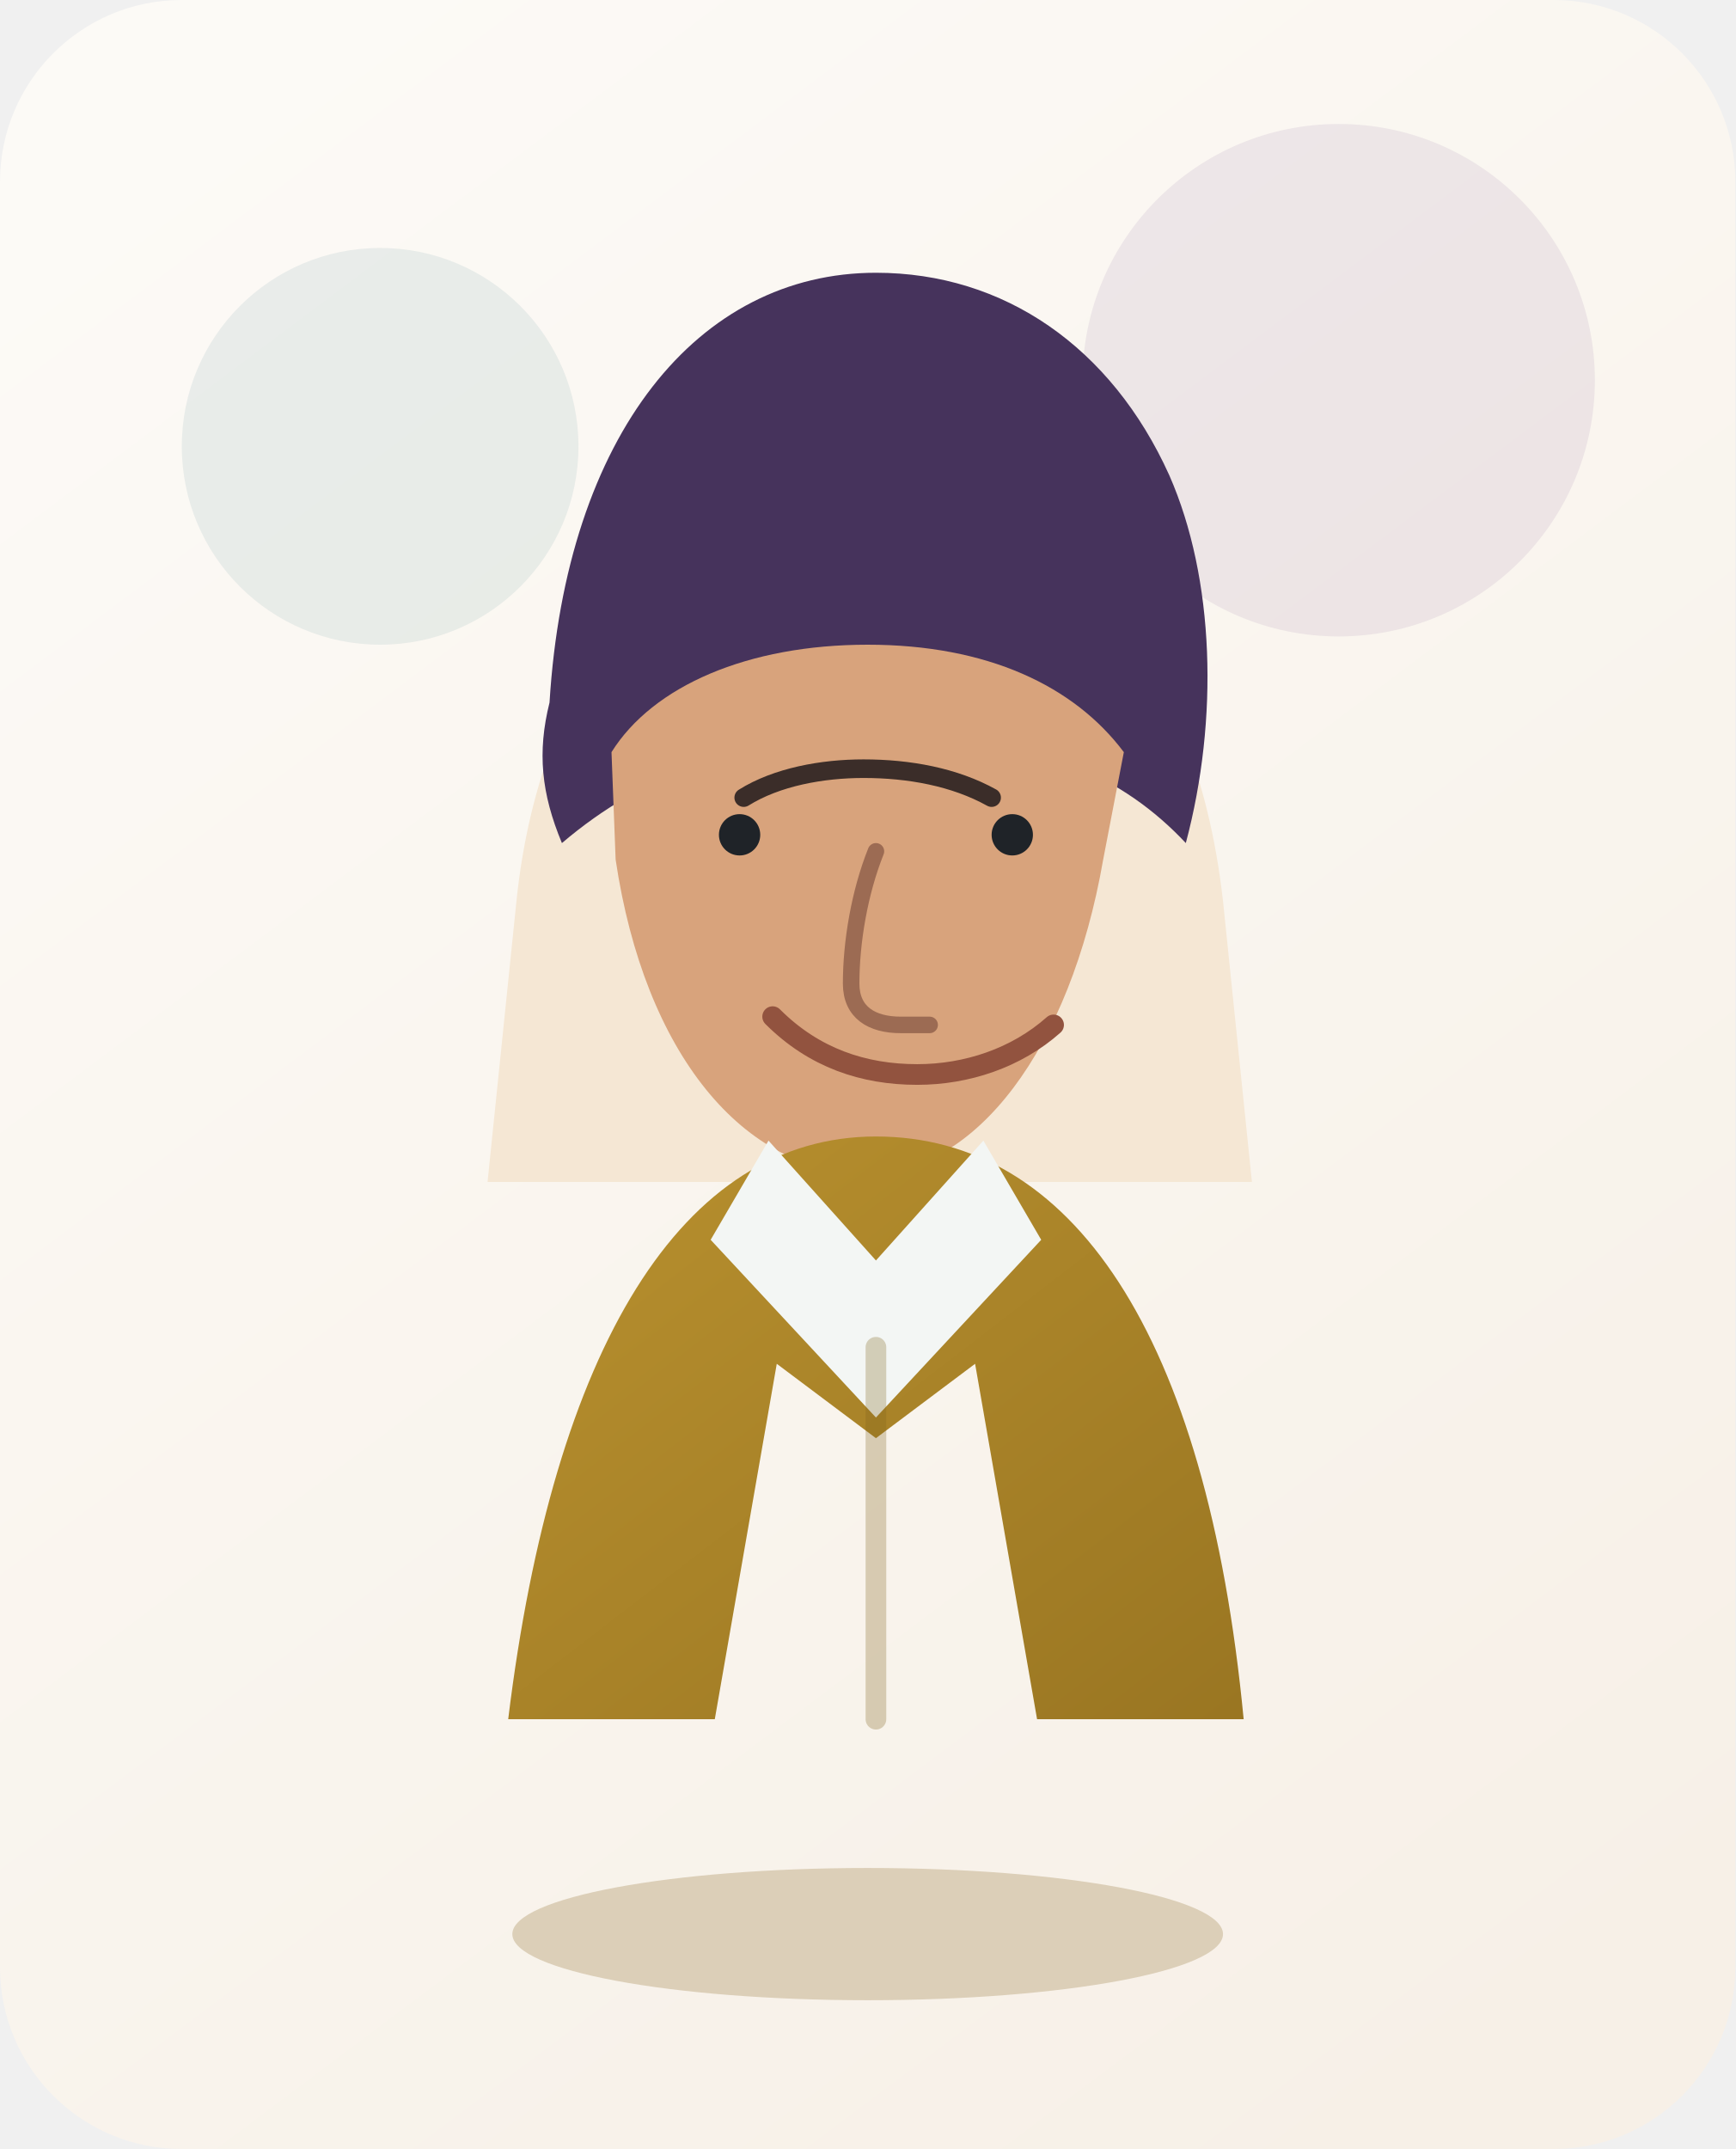
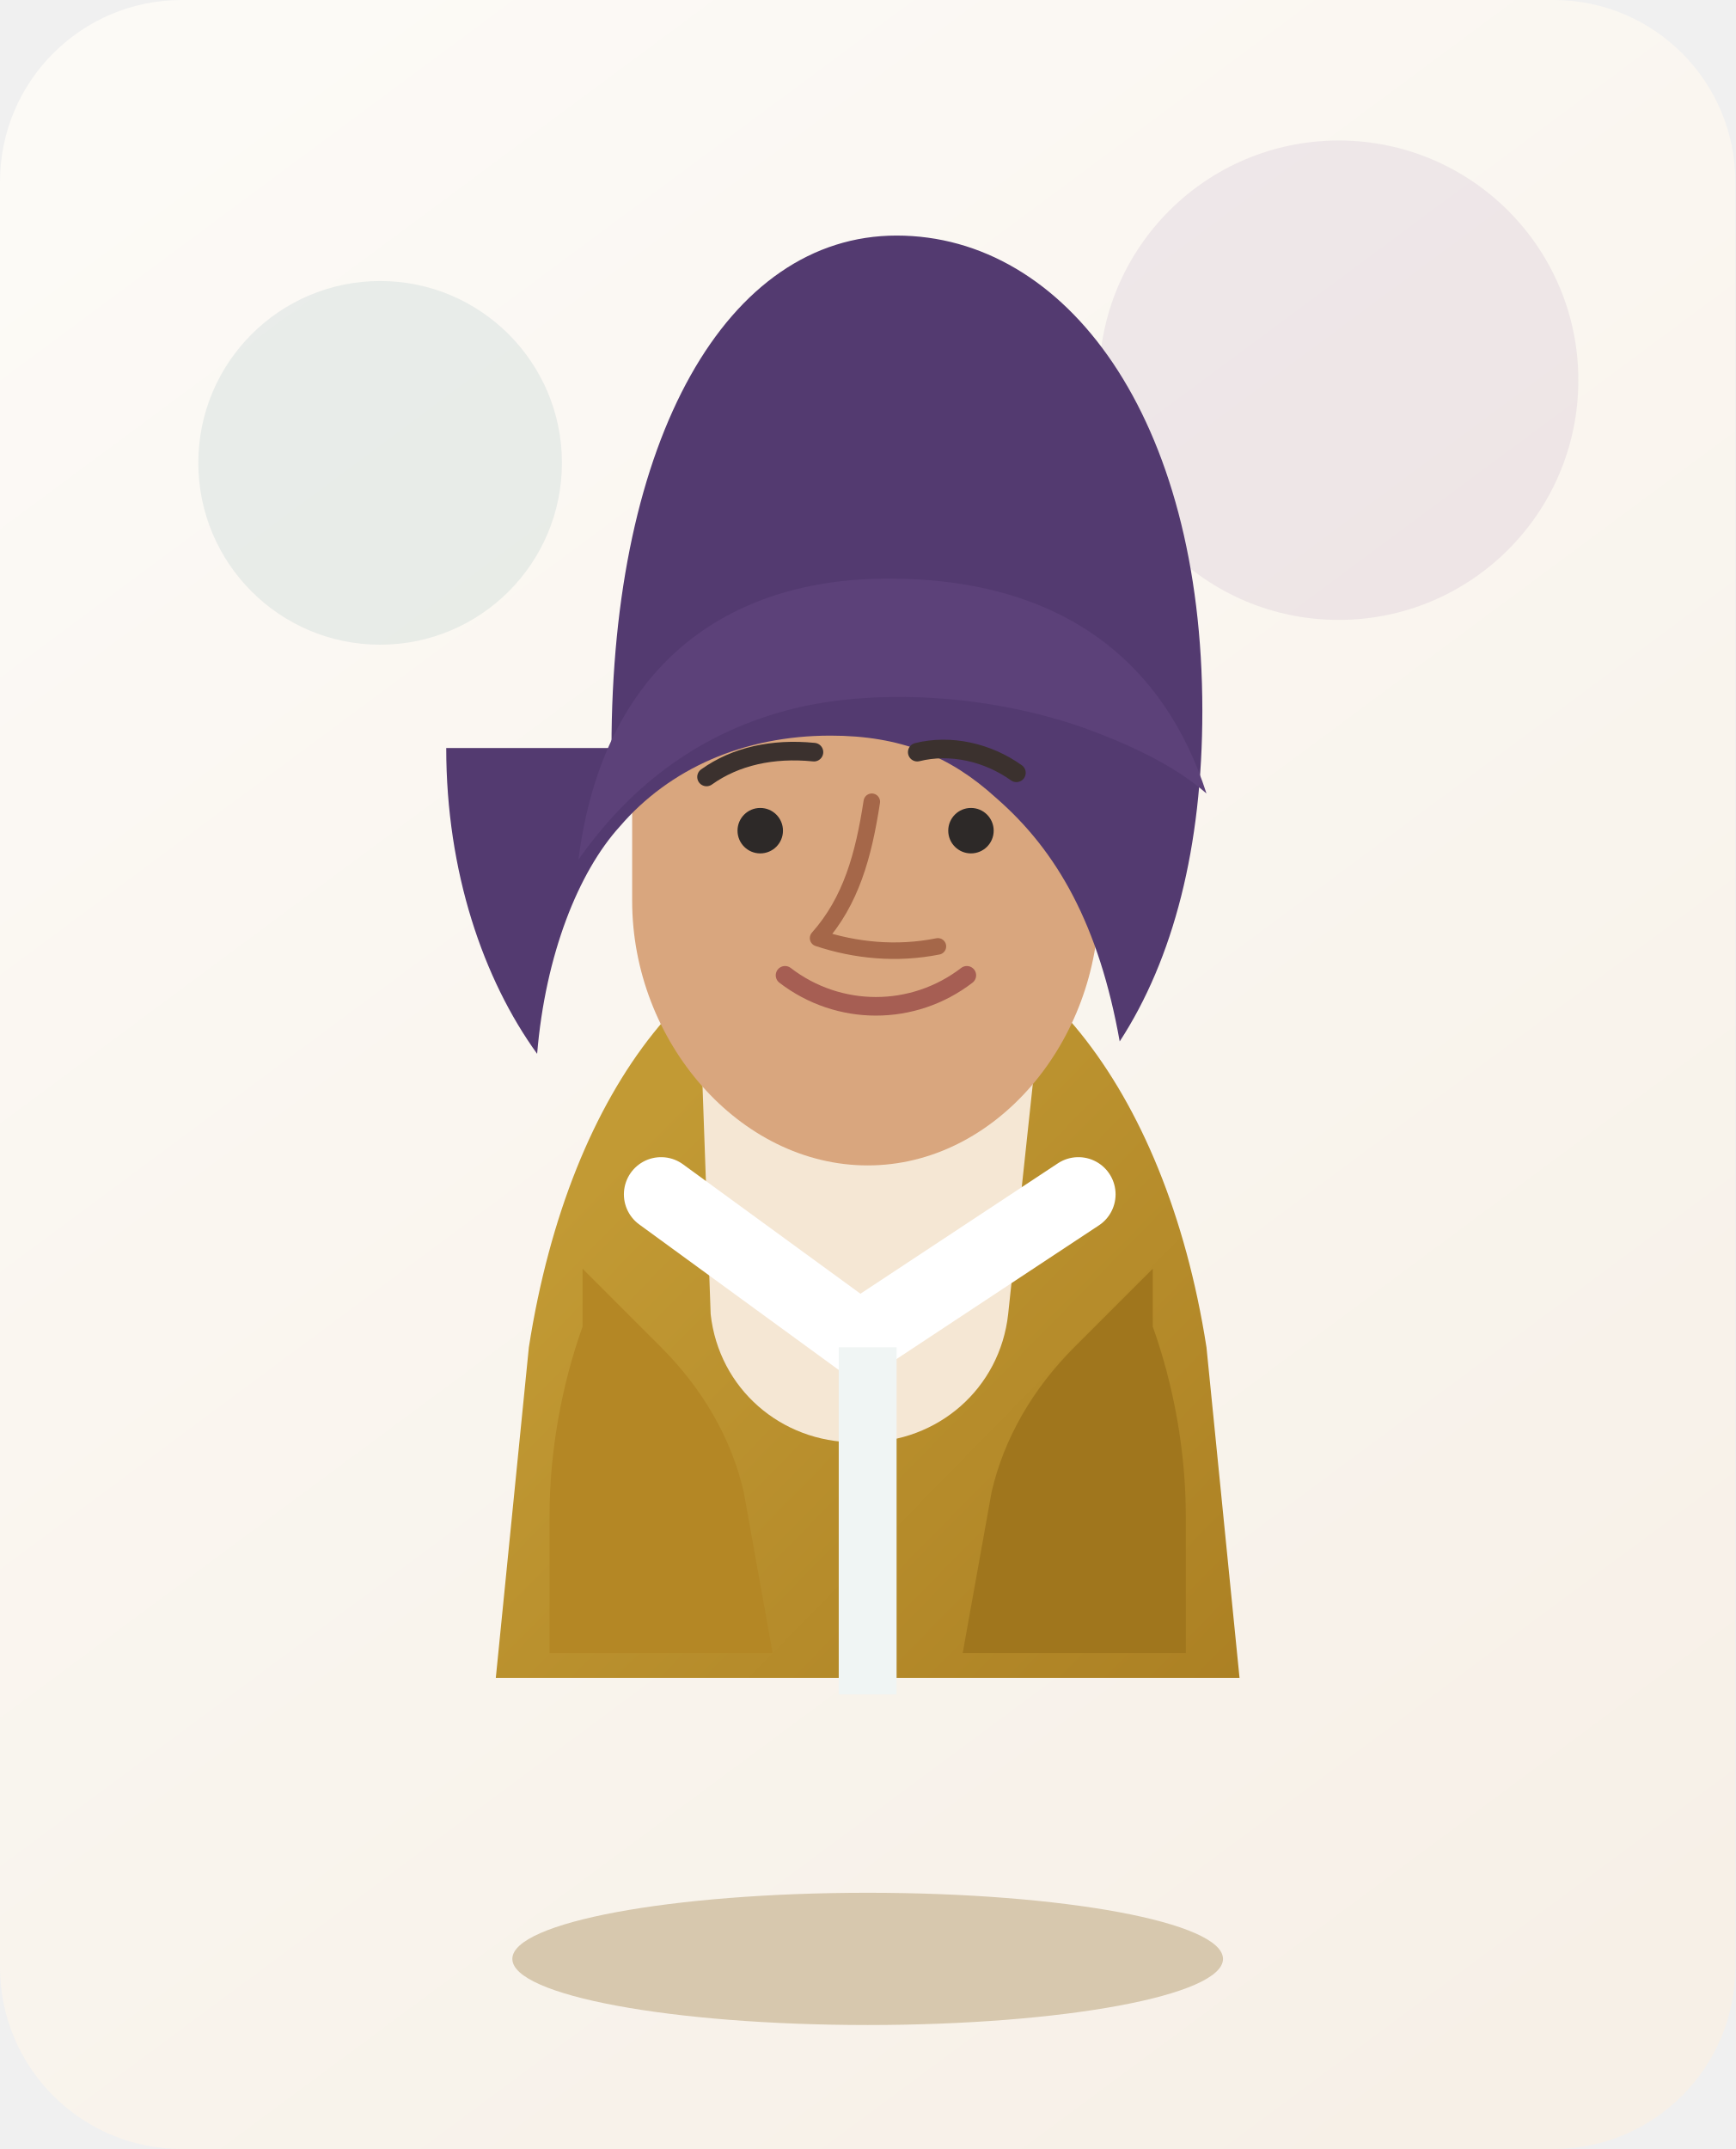
<svg xmlns="http://www.w3.org/2000/svg" viewBox="0 0 420 520" fill="none">
  <defs>
-     <linearGradient id="bgM" x1="38" y1="32" x2="380" y2="488" gradientUnits="userSpaceOnUse">
+     <linearGradient id="bgM16" x1="38" y1="28" x2="382" y2="492" gradientUnits="userSpaceOnUse">
      <stop stop-color="#FCFAF6" />
      <stop offset="1" stop-color="#F7F0E7" />
    </linearGradient>
-     <linearGradient id="dressM" x1="150" y1="252" x2="284" y2="426" gradientUnits="userSpaceOnUse">
-       <stop stop-color="#B9912F" />
-       <stop offset="1" stop-color="#9A7622" />
+     <linearGradient id="dressM16" x1="135" y1="294" x2="294" y2="450" gradientUnits="userSpaceOnUse">
+       <stop stop-color="#C29A34" />
+       <stop offset="1" stop-color="#A97D21" />
    </linearGradient>
  </defs>
-   <rect width="420" height="520" rx="44" fill="url(#bgM)" />
-   <circle cx="92" cy="108" r="48" fill="#0F5E64" fill-opacity="0.08" />
-   <circle cx="324" cy="92" r="62" fill="#8A6A9B" fill-opacity="0.12" />
-   <ellipse cx="210" cy="468" rx="86" ry="16" fill="#DCCFB8" />
-   <path d="M125 218c6-58 39-96 86-96 44 0 78 34 85 96l7 68H118l7-68z" fill="#F5E7D4" />
-   <path d="M133 170c4-65 36-104 79-104 31 0 57 18 71 49 11 25 12 59 4 89-15-16-36-26-70-26-37 0-61 9-81 26-5-12-6-22-3-34z" fill="#46335C" />
-   <path d="M148 182c10-16 33-26 62-26 29 0 50 10 62 26l-5 26c-8 46-31 76-57 76-30 0-54-29-61-76l-1-26z" fill="#D8A37C" />
-   <path d="M180 193c8-5 19-7 29-7 11 0 22 2 31 7" stroke="#3B2D29" stroke-width="4.5" stroke-linecap="round" />
-   <circle cx="179" cy="202" r="5" fill="#1F2328" />
-   <circle cx="245" cy="202" r="5" fill="#1F2328" />
-   <path d="M212 206c-4 10-6 22-6 32 0 7 5 10 12 10h7" stroke="#9C6B53" stroke-width="4" stroke-linecap="round" />
-   <path d="M187 246c10 10 22 14 35 14 12 0 24-4 33-12" stroke="#92533F" stroke-width="5" stroke-linecap="round" />
-   <path d="M123 416c11-90 42-141 89-141 47 0 80 47 89 141h-50l-15-86-24 18-24-18-15 86h-50z" fill="url(#dressM)" />
-   <path d="M186 276l26 29 26-29 14 24-40 43-40-43 14-24z" fill="#F3F6F4" />
-   <path d="M212 326v90" stroke="#7E6019" stroke-width="5" stroke-linecap="round" opacity="0.28" />
-   <path d="M148 154c15-24 37-36 63-36 28 0 49 12 64 36" stroke="#46335C" stroke-width="10" stroke-linecap="round" />
-   <path d="M152 121c16-16 37-25 61-25 26 0 48 10 62 29" stroke="#46335C" stroke-width="9" stroke-linecap="round" />
+   <rect width="420" height="520" rx="44" fill="url(#bgM16)" />
+   <circle cx="92" cy="112" r="44" fill="#0F5E64" fill-opacity=".08" />
+   <circle cx="324" cy="92" r="58" fill="#8E6CA0" fill-opacity=".12" />
+   <ellipse cx="210" cy="474" rx="86" ry="16" fill="#D7C8AE" />
+   <path d="M128 326c10-64 43-104 82-104 38 0 72 40 82 104l8 80H120l8-80Z" fill="url(#dressM16)" />
+   <path d="M170 262h80l-6 56c-2 18-17 31-35 31h-2c-18 0-33-13-35-31l-2-56Z" fill="#F5E7D4" />
+   <path d="M153 176c0-48 26-94 57-94 30 0 56 47 56 94v42c0 34-25 64-56 64-31 0-57-30-57-64v-42Z" fill="#D9A67E" />
+   <path d="M148 181c0-75 28-124 69-124 41 0 74 44 74 115 0 33-7 60-20 80-5-28-15-46-30-59-11-10-23-15-40-15-21 0-39 8-51 22-10 11-18 31-20 55-13-18-22-44-22-74Z" fill="#533A70" />
+   <path d="M140 208c12-17 28-30 50-36 18-5 46-5 72 4 11 4 22 9 30 16-10-31-34-52-77-52-39 0-69 21-75 68Z" fill="#5C4179" />
+   <circle cx="184" cy="201" r="5.5" fill="#2D2928" />
+   <circle cx="235" cy="201" r="5.5" fill="#2D2928" />
+   <path d="M171 188c7-5 16-7 26-6" stroke="#3B312E" stroke-width="4.5" stroke-linecap="round" />
+   <path d="M222 182c8-2 17 0 24 5" stroke="#3B312E" stroke-width="4.5" stroke-linecap="round" />
+   <path d="M211 194c-2 13-5 24-13 33 9 3 19 4 29 2" stroke="#A56749" stroke-width="4" stroke-linecap="round" stroke-linejoin="round" />
+   <path d="M190 236c13 10 31 10 44 0" stroke="#A65E53" stroke-width="4.5" stroke-linecap="round" />
+   <path d="M160 289l48 35 53-35" stroke="#FFFFFF" stroke-width="18" stroke-linejoin="round" stroke-linecap="round" />
+   <path d="M203 326h14v84h-14z" fill="#F0F5F4" />
+   <path d="M141 321c-5 14-8 30-8 46v33h54l-7-39c-3-13-10-25-20-35l-19-19Z" fill="#B48725" />
+   <path d="M279 321c5 14 8 30 8 46v33h-54l7-39c3-13 10-25 20-35l19-19Z" fill="#A0761D" />
</svg>
